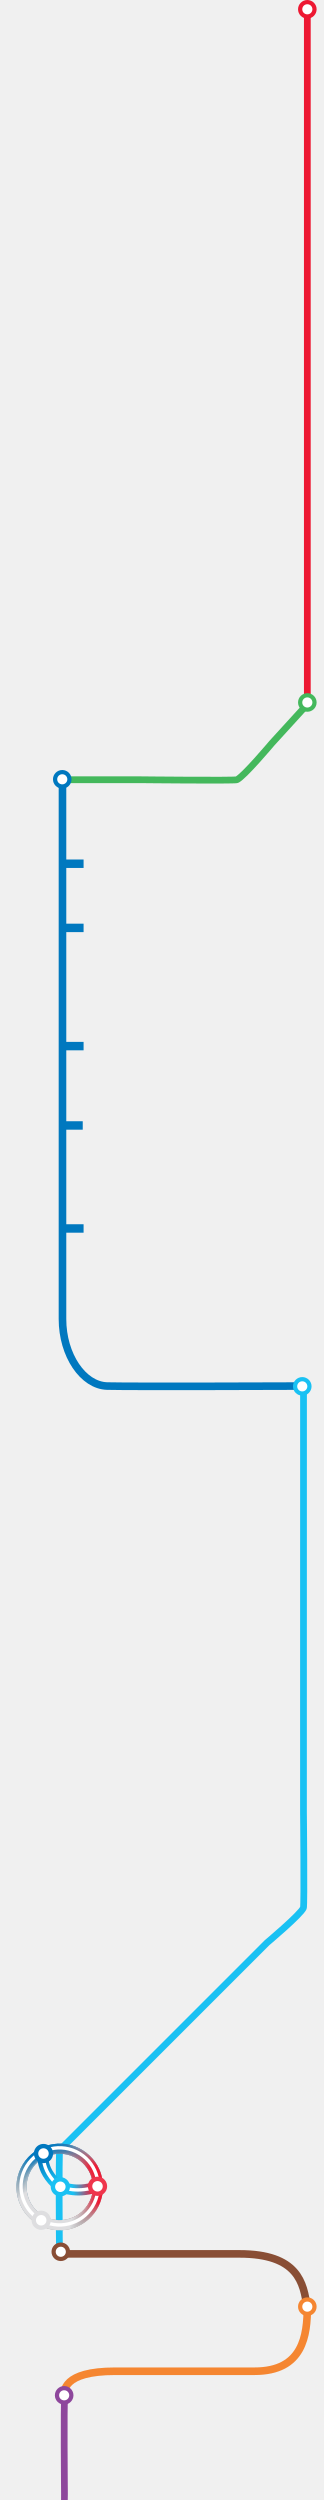
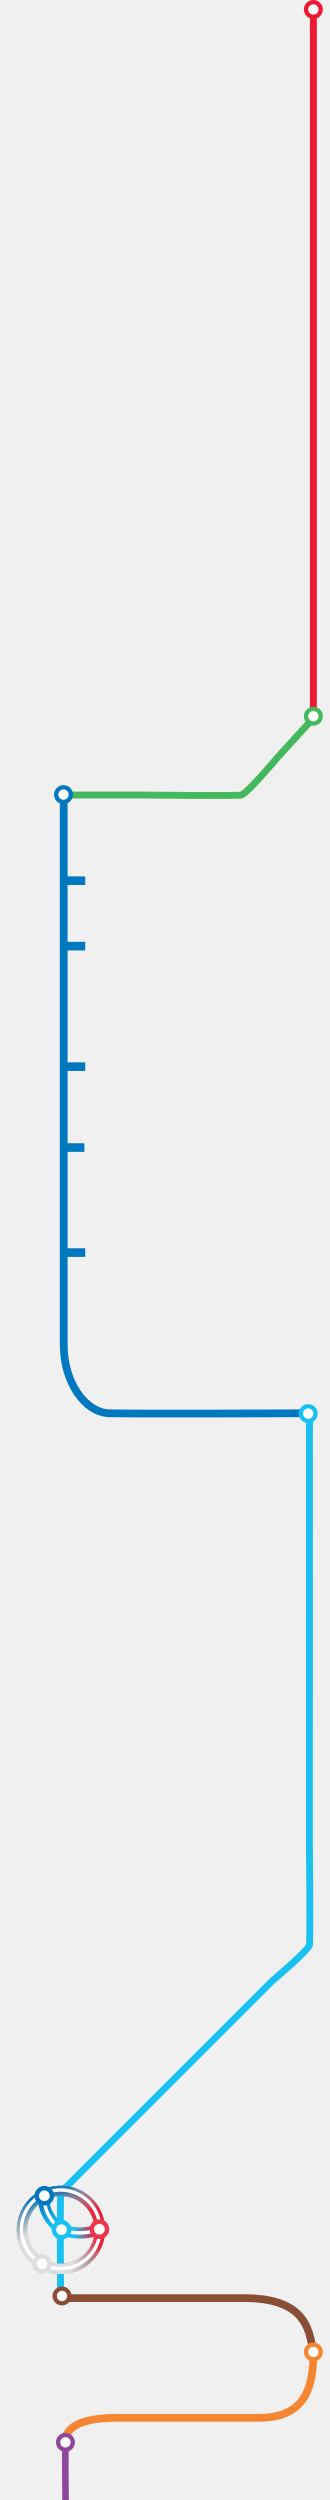
- <svg xmlns="http://www.w3.org/2000/svg" width="383" height="2961" viewBox="0 0 383 2961" fill="none">
+ <svg xmlns="http://www.w3.org/2000/svg" width="383" height="2904" viewBox="0 0 383 2904" fill="none">
  <path d="M360 16H368V830H360V16Z" fill="#ED1832" />
  <path fill-rule="evenodd" clip-rule="evenodd" d="M363.459 828.845L369.371 834.234L324.867 883.055L324.819 883.112C324.754 883.189 324.658 883.303 324.532 883.452C324.28 883.75 323.912 884.186 323.44 884.741C322.497 885.851 321.142 887.439 319.492 889.353C316.196 893.179 311.715 898.317 306.991 903.552C302.274 908.778 297.279 914.141 292.959 918.4C290.803 920.527 288.77 922.422 286.997 923.902C285.349 925.277 283.538 926.629 281.903 927.258C281.267 927.502 280.571 927.576 280.333 927.602L280.302 927.605C279.908 927.647 279.435 927.682 278.919 927.712C277.877 927.771 276.484 927.82 274.814 927.861C271.466 927.942 266.874 927.993 261.48 928.02C250.685 928.075 236.589 928.039 222.602 927.965C208.612 927.892 194.719 927.781 184.324 927.69C179.127 927.644 174.803 927.602 171.779 927.572C170.267 927.558 169.08 927.546 168.27 927.537L167.109 927.525L167.071 927.524L167.049 927.524L167.03 927.524L76.219 927.524L76.219 919.524L167.093 919.524L167.114 919.525L167.071 923.524C167.114 919.525 167.115 919.525 167.115 919.525L168.352 919.538C169.161 919.546 170.347 919.558 171.858 919.573C174.88 919.603 179.201 919.644 184.395 919.69C194.784 919.782 208.667 919.892 222.644 919.965C236.624 920.039 250.686 920.075 261.439 920.02C266.819 919.993 271.349 919.942 274.62 919.863C276.26 919.823 277.551 919.777 278.461 919.725C278.81 919.705 279.078 919.685 279.276 919.667C279.281 919.664 279.287 919.661 279.293 919.658C279.458 919.565 279.67 919.434 279.931 919.255C280.458 918.895 281.106 918.398 281.872 917.759C283.404 916.48 285.261 914.756 287.342 912.704C291.498 908.606 296.374 903.376 301.052 898.192C305.722 893.017 310.159 887.929 313.432 884.131C315.067 882.233 316.41 880.659 317.343 879.561C317.81 879.012 318.174 878.582 318.421 878.289C318.544 878.143 318.638 878.032 318.701 877.957L318.795 877.845C318.795 877.845 318.795 877.845 321.857 880.419L318.795 877.845L318.847 877.784L363.459 828.845ZM279.617 919.628C279.617 919.628 279.601 919.632 279.562 919.637C279.596 919.63 279.617 919.628 279.617 919.628Z" fill="#44B85C" />
  <circle cx="364" cy="832" r="11" fill="#44B85C" />
  <circle cx="364" cy="832" r="6" fill="white" />
  <circle cx="73.747" cy="923" r="11" fill="#0078BF" />
  <path d="M74 929C74 929 74 1519.43 74 1562.29C74 1605.14 98.457 1640.85 126.907 1641.65C155.356 1642.44 357 1641.65 357 1641.65" stroke="#0078BF" stroke-width="9" />
  <circle cx="73.747" cy="923" r="6" fill="white" />
  <rect x="77" y="1234" width="22" height="10" fill="#0078BF" />
  <rect x="76" y="1328" width="22" height="10" fill="#0078BF" />
  <rect x="77" y="1450" width="22" height="10" fill="#0078BF" />
  <rect x="77" y="1094" width="22" height="10" fill="#0078BF" />
  <rect x="77" y="1018" width="22" height="10" fill="#0078BF" />
  <path fill-rule="evenodd" clip-rule="evenodd" d="M74.843 2536.74L72.941 2549.93L318.946 2303.93L319.271 2303.65C319.569 2303.4 320.005 2303.03 320.561 2302.56C321.671 2301.62 323.26 2300.26 325.175 2298.62C329.003 2295.32 334.143 2290.84 339.381 2286.12C344.61 2281.41 349.976 2276.42 354.237 2272.1C356.365 2269.94 358.261 2267.91 359.742 2266.14C361.117 2264.49 362.471 2262.68 363.101 2261.05C363.345 2260.41 363.42 2259.72 363.445 2259.48L363.448 2259.45C363.491 2259.05 363.526 2258.58 363.556 2258.06C363.616 2257.02 363.666 2255.63 363.707 2253.96C363.79 2250.61 363.844 2246.02 363.874 2240.63C363.935 2229.83 363.906 2215.73 363.84 2201.75C363.774 2187.76 363.672 2173.86 363.586 2163.47C363.543 2158.27 363.504 2153.95 363.475 2150.92C363.461 2149.41 363.45 2148.23 363.442 2147.42L363.431 2146.25L363.43 2146.22L363.43 2146.19L363.43 2146.18L363.43 2146.18L363.48 1644H355.48L355.43 2146.23L355.43 2146.26L359.43 2146.21C355.43 2146.26 355.43 2146.26 355.43 2146.26L355.43 2146.26L355.442 2147.49C355.45 2148.3 355.462 2149.49 355.476 2151C355.504 2154.02 355.543 2158.34 355.586 2163.54C355.672 2173.93 355.775 2187.81 355.84 2201.79C355.906 2215.77 355.935 2229.83 355.874 2240.58C355.844 2245.96 355.791 2250.49 355.71 2253.76C355.669 2255.4 355.622 2256.69 355.569 2257.6C355.549 2257.95 355.529 2258.22 355.512 2258.42C355.508 2258.42 355.505 2258.43 355.502 2258.43C355.409 2258.6 355.277 2258.81 355.099 2259.07C354.738 2259.6 354.241 2260.25 353.602 2261.01C352.322 2262.54 350.597 2264.4 348.544 2266.48C344.443 2270.63 339.211 2275.51 334.024 2280.18C328.847 2284.85 323.756 2289.28 319.956 2292.55C318.057 2294.19 316.483 2295.53 315.384 2296.46C315.005 2296.78 314.682 2297.06 314.423 2297.28C314.306 2297.37 314.202 2297.46 314.112 2297.54C314.013 2297.62 313.735 2297.86 313.669 2297.91L313.668 2297.91C313.668 2297.91 314.472 2299.04 317.044 2302.1L313.668 2297.91L313.534 2298.03L74.843 2536.74ZM355.472 2258.76C355.472 2258.76 355.476 2258.74 355.481 2258.7C355.474 2258.74 355.472 2258.76 355.472 2258.76Z" fill="#19C1F3" />
  <path fill-rule="evenodd" clip-rule="evenodd" d="M74.571 2548.92C74.571 2548.92 74.567 2548.94 74.562 2548.97C74.569 2548.94 74.571 2548.92 74.571 2548.92Z" fill="#19C1F3" />
  <path fill-rule="evenodd" clip-rule="evenodd" d="M74.571 2548.92C74.571 2548.92 74.567 2548.94 74.562 2548.97C74.569 2548.94 74.571 2548.92 74.571 2548.92Z" fill="#19C1F3" />
  <path fill-rule="evenodd" clip-rule="evenodd" d="M76.168 2546.99C77.255 2545.69 78.712 2544.15 80.45 2542.44L74.843 2536.74C73.008 2538.54 71.349 2540.28 70.029 2541.86C68.784 2543.35 67.568 2545.01 66.948 2546.61C66.701 2547.25 66.626 2547.94 66.6 2548.18L66.596 2548.21C66.552 2548.6 66.517 2549.08 66.486 2549.59C66.423 2550.63 66.37 2552.03 66.325 2553.7C66.234 2557.05 66.17 2561.64 66.127 2567.03C66.042 2577.83 66.038 2591.92 66.072 2605.91C66.106 2619.9 66.177 2633.79 66.239 2644.19C66.27 2649.39 66.299 2653.71 66.321 2656.73C66.331 2658.25 66.34 2659.43 66.346 2660.24L66.342 2670H70.247H74.352L74.355 2661.42L74.346 2660.18C74.34 2659.37 74.331 2658.19 74.321 2656.68C74.299 2653.65 74.27 2649.33 74.239 2644.14C74.177 2633.75 74.106 2619.87 74.072 2605.89C74.038 2591.91 74.042 2577.85 74.127 2567.09C74.17 2561.71 74.233 2557.18 74.322 2553.91C74.366 2552.27 74.416 2550.98 74.471 2550.07C74.493 2549.72 74.513 2549.44 74.532 2549.24C74.757 2548.83 75.251 2548.09 76.168 2546.99ZM74.571 2548.92C74.571 2548.92 74.567 2548.94 74.562 2548.97C74.569 2548.94 74.571 2548.92 74.571 2548.92Z" fill="#19C1F3" />
  <g filter="url(#filter0_b)">
    <path d="M90.532 2549.49C68.022 2538.58 40.932 2547.99 30.024 2570.5C19.117 2593.01 28.523 2620.1 51.033 2631.01C73.543 2641.91 100.633 2632.51 111.541 2610C122.448 2587.49 113.042 2560.4 90.532 2549.49Z" stroke="url(#paint0_radial)" stroke-width="12" />
  </g>
  <g filter="url(#filter1_b)">
    <path d="M90.75 2549.04C67.991 2538.01 40.602 2547.52 29.574 2570.28C18.547 2593.04 28.056 2620.43 50.815 2631.46C73.573 2642.48 100.963 2632.97 111.991 2610.22C123.018 2587.46 113.509 2560.07 90.75 2549.04Z" stroke="url(#paint1_radial)" stroke-width="11" />
  </g>
  <g filter="url(#filter2_b)">
    <path d="M90.532 2549.49C68.022 2538.58 40.932 2547.99 30.024 2570.5C19.117 2593.01 28.523 2620.1 51.033 2631.01C73.543 2641.91 100.633 2632.51 111.541 2610C122.448 2587.49 113.042 2560.4 90.532 2549.49Z" stroke="url(#paint2_radial)" stroke-width="12" />
  </g>
  <g filter="url(#filter3_b)">
    <path d="M90.532 2549.49C68.022 2538.58 40.932 2547.99 30.024 2570.5C19.117 2593.01 28.523 2620.1 51.033 2631.01C73.543 2641.91 100.633 2632.51 111.541 2610C122.448 2587.49 113.042 2560.4 90.532 2549.49Z" stroke="url(#paint3_radial)" stroke-width="12" />
  </g>
  <path d="M118.185 2588.46C94.231 2599.19 73.119 2590.54 73.119 2590.54" stroke="url(#paint4_linear)" stroke-width="13" />
  <path d="M117.481 2588.37C93.528 2599.1 72.416 2590.44 72.416 2590.44" stroke="white" stroke-width="4" />
  <path d="M70.489 2590.03C44.35 2568.43 51.834 2547.1 51.834 2547.1" stroke="url(#paint5_linear)" stroke-width="13" />
  <path d="M90.455 2548.46C67.759 2537.46 40.446 2546.95 29.448 2569.64C18.451 2592.34 27.934 2619.65 50.63 2630.65C73.326 2641.65 100.639 2632.16 111.636 2609.47C122.634 2586.77 113.15 2559.46 90.455 2548.46Z" stroke="white" stroke-width="4" />
  <path d="M71.246 2590.48C45.107 2568.89 52.591 2547.56 52.591 2547.56" stroke="white" stroke-width="4" />
  <circle cx="115.494" cy="2589.46" r="11.398" transform="rotate(-64.1473 115.494 2589.46)" fill="#EF354C" />
  <circle cx="51.503" cy="2550.62" r="11.398" transform="rotate(-64.1473 51.5033 2550.62)" fill="#0078BF" />
  <circle cx="71.475" cy="2590.01" r="11.398" transform="rotate(-64.1473 71.475 2590.01)" fill="#19C1F3" />
  <circle cx="48.797" cy="2629.68" r="11.398" transform="rotate(-64.1473 48.7968 2629.68)" fill="#DEDEE0" />
  <circle cx="115.494" cy="2589.46" r="6.217" transform="rotate(-64.1473 115.494 2589.46)" fill="white" />
  <circle cx="51.503" cy="2550.62" r="6.217" transform="rotate(-64.1473 51.5031 2550.62)" fill="white" />
  <circle cx="71.475" cy="2590.01" r="6.217" transform="rotate(-64.1473 71.4748 2590.01)" fill="white" />
  <circle cx="48.797" cy="2629.68" r="6.217" transform="rotate(-64.1473 48.7966 2629.68)" fill="white" />
  <path d="M69.552 2669.5C142.552 2669.5 189.552 2669.5 283.552 2669.5C353.052 2669.5 359.742 2704.09 363.552 2732.5" stroke="#894E35" stroke-width="9" />
  <path d="M364 2732C364 2766 359 2808.5 301.5 2808.5C260.133 2808.5 199 2808.5 136.5 2808.5C74 2808.5 75.5 2832 75.5 2840" stroke="#F58631" stroke-width="9" />
  <circle cx="358" cy="1642" r="11" fill="#19C1F3" />
  <circle cx="358" cy="1642" r="6" fill="white" />
  <circle cx="72" cy="2667" r="11" fill="#894E35" />
  <circle cx="72" cy="2667" r="6" fill="white" />
  <circle cx="364" cy="2732" r="11" fill="#F58631" />
  <circle cx="364" cy="2732" r="6" fill="white" />
-   <path d="M80.058 2859.5C80.097 2854.12 80.157 2849.59 80.243 2846.31V2842.7L72.403 2842C72.341 2843.04 72.29 2844.43 72.246 2846.1C72.158 2849.45 72.097 2854.04 72.059 2859.44C71.981 2870.23 71.989 2884.33 72.033 2898.32C72.078 2912.31 72.159 2926.2 72.23 2936.59C72.265 2941.79 72.297 2946.12 72.321 2949.14C72.333 2950.65 72.342 2951.84 72.349 2952.65L72.359 2953.81L72.359 2953.86L72.359 2953.87L72.321 2961H75H80.23L80.359 2953.82L80.359 2953.82L80.349 2952.58C80.342 2951.77 80.332 2950.59 80.321 2949.08C80.297 2946.06 80.23 2936.54 80.23 2936.54C80.23 2936.54 80.078 2912.27 80.033 2898.29C79.989 2884.31 79.981 2870.25 80.058 2859.5Z" fill="#8E479C" />
+   <path d="M79.712 2851.12C79.749 2848.31 79.806 2845.95 79.889 2844.25V2842.36L72.386 2842C72.327 2842.54 72.277 2843.27 72.235 2844.14C72.151 2845.88 72.093 2848.27 72.056 2851.09C71.982 2856.71 71.989 2864.05 72.032 2871.34C72.075 2878.63 72.153 2885.87 72.22 2891.28C72.254 2893.99 72.284 2896.25 72.307 2897.82C72.318 2898.61 72.328 2899.23 72.334 2899.65L72.343 2900.25L72.344 2900.28L72.344 2900.29L72.307 2904H74.871H79.876L80 2900.26L80 2900.26L79.99 2899.61C79.984 2899.19 79.975 2898.58 79.963 2897.79C79.941 2896.21 79.876 2891.26 79.876 2891.26C79.876 2891.26 79.731 2878.61 79.688 2871.33C79.646 2864.04 79.638 2856.72 79.712 2851.12Z" fill="#8E479C" />
  <circle cx="76" cy="2837" r="11" fill="#8E479C" />
  <circle cx="76" cy="2837" r="6" fill="white" />
  <circle cx="364" cy="11" r="11" fill="#ED1832" />
  <circle cx="364" cy="11" r="6" fill="white" />
  <defs>
    <filter id="filter0_b" x="-1.741" y="2517.72" width="145.047" height="145.047" filterUnits="userSpaceOnUse" color-interpolation-filters="sRGB">
      <feFlood flood-opacity="0" result="BackgroundImageFix" />
      <feGaussianBlur in="BackgroundImage" stdDeviation="2" />
      <feComposite in2="SourceAlpha" operator="in" result="effect1_backgroundBlur" />
      <feBlend mode="normal" in="SourceGraphic" in2="effect1_backgroundBlur" result="shape" />
    </filter>
    <filter id="filter1_b" x="-1.741" y="2517.72" width="145.047" height="145.047" filterUnits="userSpaceOnUse" color-interpolation-filters="sRGB">
      <feFlood flood-opacity="0" result="BackgroundImageFix" />
      <feGaussianBlur in="BackgroundImage" stdDeviation="2" />
      <feComposite in2="SourceAlpha" operator="in" result="effect1_backgroundBlur" />
      <feBlend mode="normal" in="SourceGraphic" in2="effect1_backgroundBlur" result="shape" />
    </filter>
    <filter id="filter2_b" x="-1.741" y="2517.72" width="145.047" height="145.047" filterUnits="userSpaceOnUse" color-interpolation-filters="sRGB">
      <feFlood flood-opacity="0" result="BackgroundImageFix" />
      <feGaussianBlur in="BackgroundImage" stdDeviation="2" />
      <feComposite in2="SourceAlpha" operator="in" result="effect1_backgroundBlur" />
      <feBlend mode="normal" in="SourceGraphic" in2="effect1_backgroundBlur" result="shape" />
    </filter>
    <filter id="filter3_b" x="-1.741" y="2517.72" width="145.047" height="145.047" filterUnits="userSpaceOnUse" color-interpolation-filters="sRGB">
      <feFlood flood-opacity="0" result="BackgroundImageFix" />
      <feGaussianBlur in="BackgroundImage" stdDeviation="2" />
      <feComposite in2="SourceAlpha" operator="in" result="effect1_backgroundBlur" />
      <feBlend mode="normal" in="SourceGraphic" in2="effect1_backgroundBlur" result="shape" />
    </filter>
    <radialGradient id="paint0_radial" cx="0" cy="0" r="1" gradientUnits="userSpaceOnUse" gradientTransform="translate(50.7539 2544.85) rotate(93.2581) scale(90.3469 102.156)">
      <stop stop-color="#0078BF" />
      <stop offset="0.969" stop-color="#A1A2A3" />
    </radialGradient>
    <radialGradient id="paint1_radial" cx="0" cy="0" r="1" gradientUnits="userSpaceOnUse" gradientTransform="translate(55.9932 2537.6) rotate(96.0766) scale(97.9998 64.6742)">
      <stop offset="0.348" stop-color="#0078BF" />
      <stop offset="0.969" stop-color="#A1A2A3" stop-opacity="0" />
    </radialGradient>
    <radialGradient id="paint2_radial" cx="0" cy="0" r="1" gradientUnits="userSpaceOnUse" gradientTransform="translate(118.94 2587.1) rotate(176.828) scale(97.1705 64.1269)">
      <stop offset="0.348" stop-color="#ED1B35" />
      <stop offset="0.969" stop-color="#A1A2A3" stop-opacity="0" />
    </radialGradient>
    <radialGradient id="paint3_radial" cx="0" cy="0" r="1" gradientUnits="userSpaceOnUse" gradientTransform="translate(46.9747 2632.25) rotate(-61.992) scale(96.433 63.6401)">
      <stop offset="0.546" stop-color="#DEDEE0" />
      <stop offset="0.969" stop-color="#A1A2A3" stop-opacity="0" />
    </radialGradient>
    <linearGradient id="paint4_linear" x1="118.954" y1="2588.26" x2="80.078" y2="2592.45" gradientUnits="userSpaceOnUse">
      <stop offset="0.25" stop-color="#ED1B35" />
      <stop offset="0.849" stop-color="#19C1F3" />
    </linearGradient>
    <linearGradient id="paint5_linear" x1="65.611" y1="2584.29" x2="55.66" y2="2557.43" gradientUnits="userSpaceOnUse">
      <stop stop-color="#19C1F3" />
      <stop offset="1" stop-color="#0078BF" />
    </linearGradient>
  </defs>
</svg>
